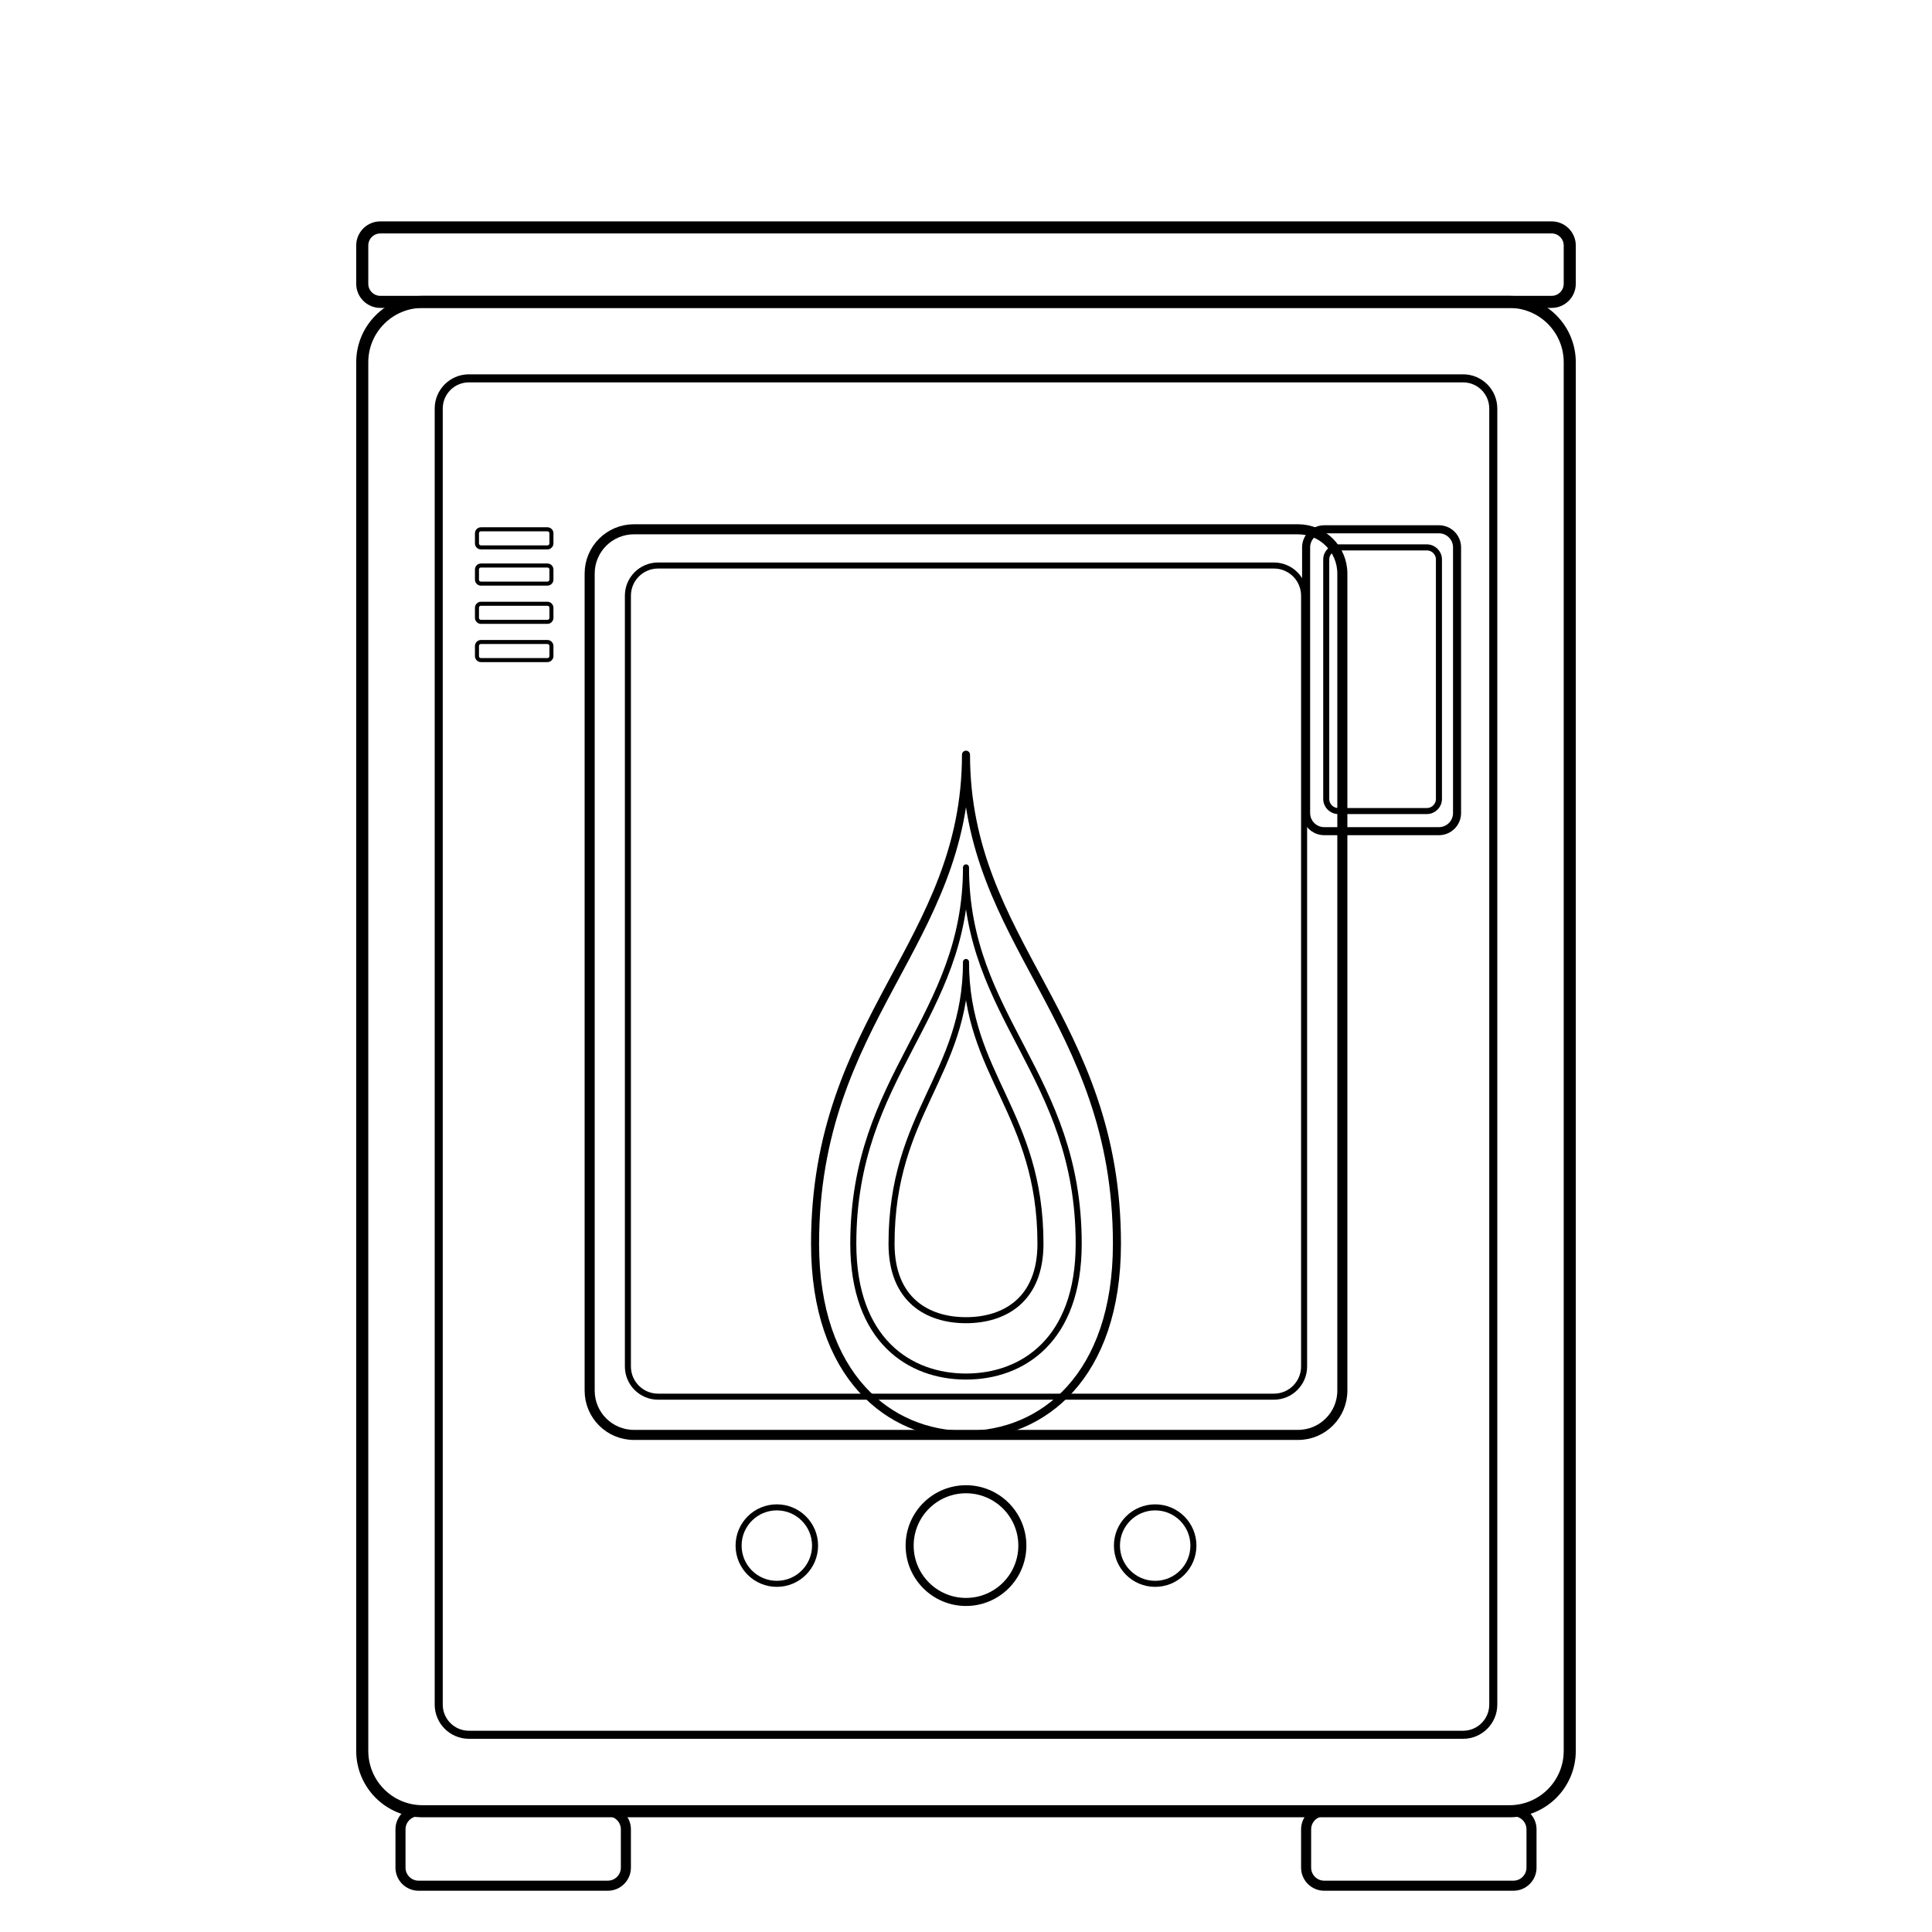
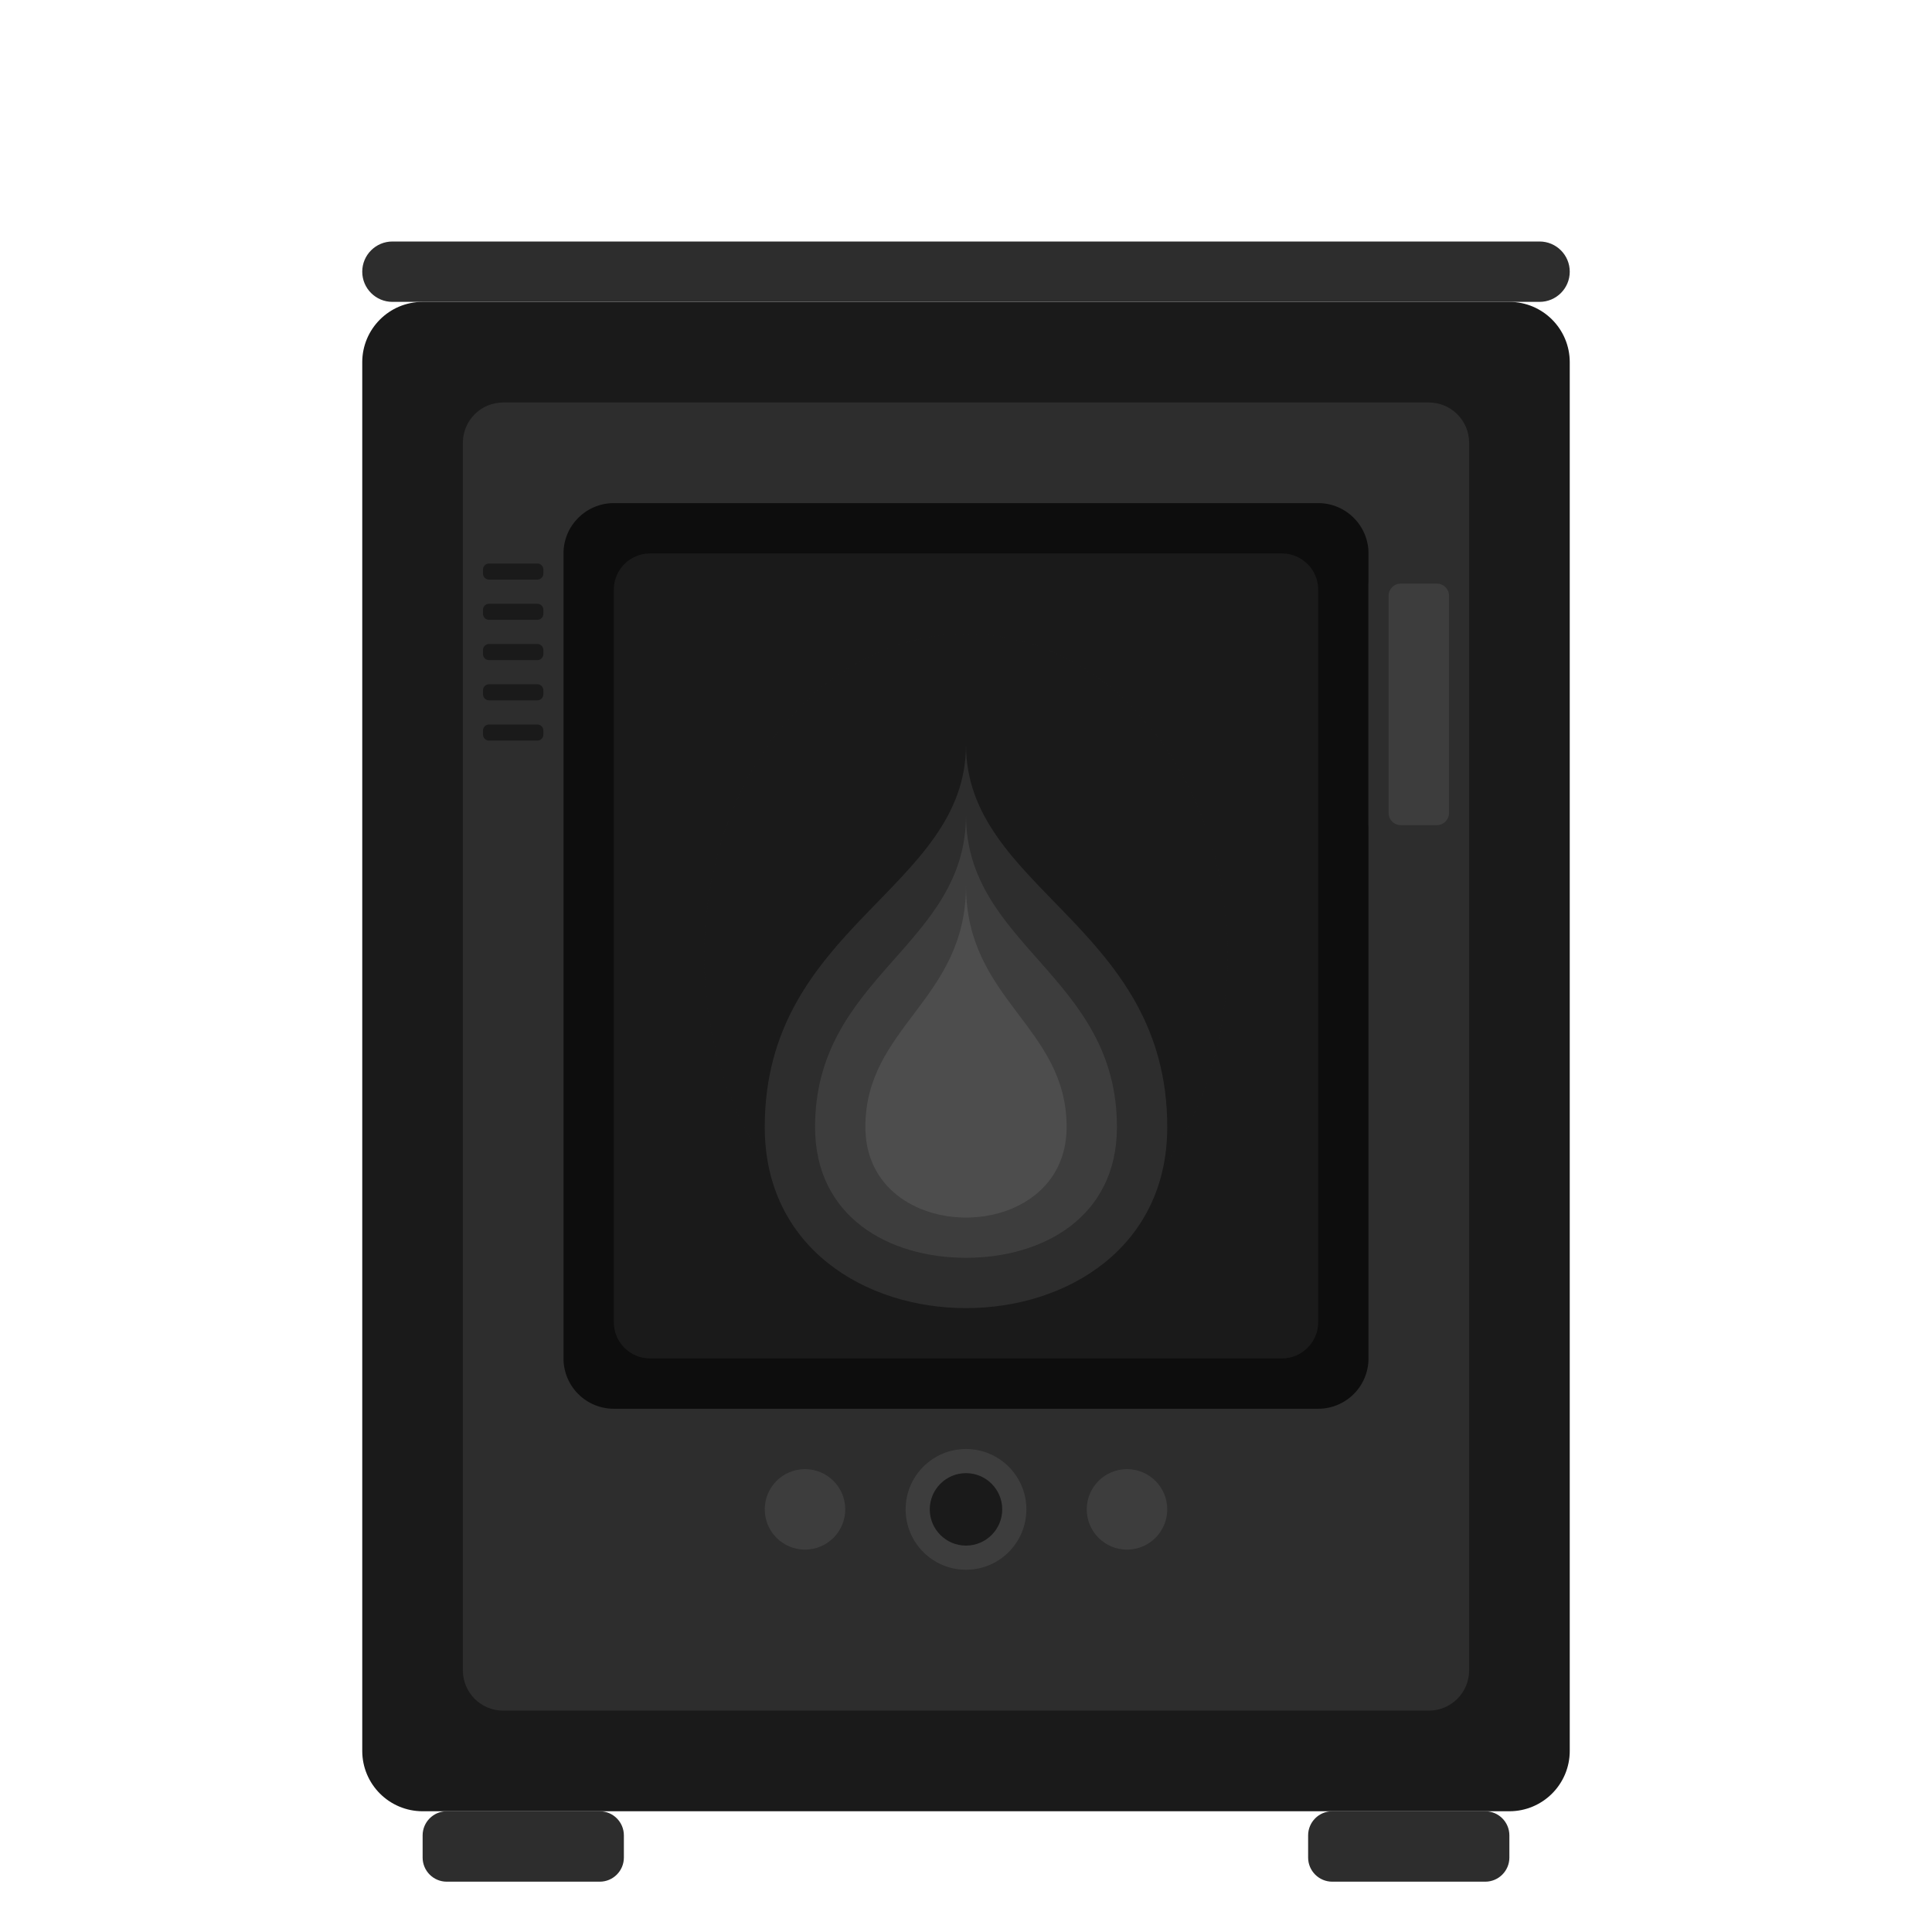
<svg xmlns="http://www.w3.org/2000/svg" width="960" height="960" viewBox="0 0 960 960" fill="none">
-   <rect x="180" y="150" width="600" height="750" rx="30" stroke="#000000" stroke-width="6" fill="none" />
-   <rect x="218" y="188" width="524" height="674" rx="15" stroke="#000000" stroke-width="4" fill="none" />
-   <rect x="293" y="263" width="374" height="450" rx="22" stroke="#000000" stroke-width="5" fill="none" />
-   <rect x="312" y="281" width="336" height="413" rx="15" stroke="#000000" stroke-width="3" fill="none" />
-   <path d="M405 618C405 506 480 469 480 375C480 469 555 506 555 618C555 684 518 713 480 713C442 713 405 684 405 618Z" stroke="#000000" stroke-width="4" fill="none" stroke-linejoin="round" />
-   <path d="M424 618C424 534 480 506 480 431C480 506 536 534 536 618C536 666 508 684 480 684C452 684 424 666 424 618Z" stroke="#000000" stroke-width="3" fill="none" stroke-linejoin="round" />
-   <path d="M443 618C443 553 480 534 480 478C480 534 517 553 517 618C517 646 499 656 480 656C461 656 443 646 443 618Z" stroke="#000000" stroke-width="3" fill="none" stroke-linejoin="round" />
-   <rect x="180" y="113" width="600" height="37" rx="9" stroke="#000000" stroke-width="6" fill="none" />
-   <rect x="199" y="900" width="112" height="37" rx="9" stroke="#000000" stroke-width="5" fill="none" />
-   <rect x="649" y="900" width="112" height="37" rx="9" stroke="#000000" stroke-width="5" fill="none" />
-   <circle cx="480" cy="768" r="28" stroke="#000000" stroke-width="4" fill="none" />
-   <circle cx="386" cy="768" r="19" stroke="#000000" stroke-width="3" fill="none" />
-   <circle cx="574" cy="768" r="19" stroke="#000000" stroke-width="3" fill="none" />
-   <rect x="649" y="263" width="75" height="150" rx="9" stroke="#000000" stroke-width="4" fill="none" />
-   <rect x="659" y="272" width="56" height="131" rx="6" stroke="#000000" stroke-width="3" fill="none" />
-   <rect x="237" y="263" width="37" height="9" rx="2" stroke="#000000" stroke-width="2" fill="none" />
-   <rect x="237" y="281" width="37" height="9" rx="2" stroke="#000000" stroke-width="2" fill="none" />
-   <rect x="237" y="300" width="37" height="9" rx="2" stroke="#000000" stroke-width="2" fill="none" />
-   <rect x="237" y="319" width="37" height="9" rx="2" stroke="#000000" stroke-width="2" fill="none" />
+   <rect x="180" y="150" width="600" height="750" rx="30" fill="#1a1a1a" />
+   <rect x="230" y="200" width="500" height="650" rx="20" fill="#2d2d2d" />
+   <rect x="280" y="250" width="400" height="450" rx="25" fill="#0d0d0d" />
+   <rect x="305" y="275" width="350" height="400" rx="18" fill="#1a1a1a" />
+   <ellipse cx="480" cy="475" rx="130" ry="160" fill="#1a1a1a" opacity="0.5" />
+   <path d="M380 560C380 460 480 442 480 370C480 442 580 460 580 560C580 620 530 650 480 650C430 650 380 620 380 560Z" fill="#2d2d2d" />
+   <path d="M405 560C405 485 480 470 480 405C480 470 555 485 555 560C555 605 518 625 480 625C442 625 405 605 405 560Z" fill="#3d3d3d" />
+   <path d="M430 560C430 510 480 497 480 440C480 497 530 510 530 560C530 590 505 605 480 605C455 605 430 590 430 560Z" fill="#4d4d4d" />
+   <rect x="180" y="120" width="600" height="30" rx="15" fill="#2d2d2d" />
+   <rect x="210" y="900" width="100" height="35" rx="12" fill="#2d2d2d" />
+   <rect x="650" y="900" width="100" height="35" rx="12" fill="#2d2d2d" />
+   <circle cx="480" cy="750" r="30" fill="#3d3d3d" />
+   <circle cx="480" cy="750" r="18" fill="#1a1a1a" />
+   <circle cx="400" cy="750" r="20" fill="#3d3d3d" />
+   <circle cx="560" cy="750" r="20" fill="#3d3d3d" />
+   <rect x="680" y="280" width="50" height="140" rx="10" fill="#2d2d2d" />
+   <rect x="690" y="290" width="30" height="120" rx="6" fill="#3d3d3d" />
+   <rect x="240" y="280" width="30" height="8" rx="3" fill="#1a1a1a" />
+   <rect x="240" y="300" width="30" height="8" rx="3" fill="#1a1a1a" />
+   <rect x="240" y="320" width="30" height="8" rx="3" fill="#1a1a1a" />
+   <rect x="240" y="340" width="30" height="8" rx="3" fill="#1a1a1a" />
+   <rect x="240" y="360" width="30" height="8" rx="3" fill="#1a1a1a" />
</svg>
